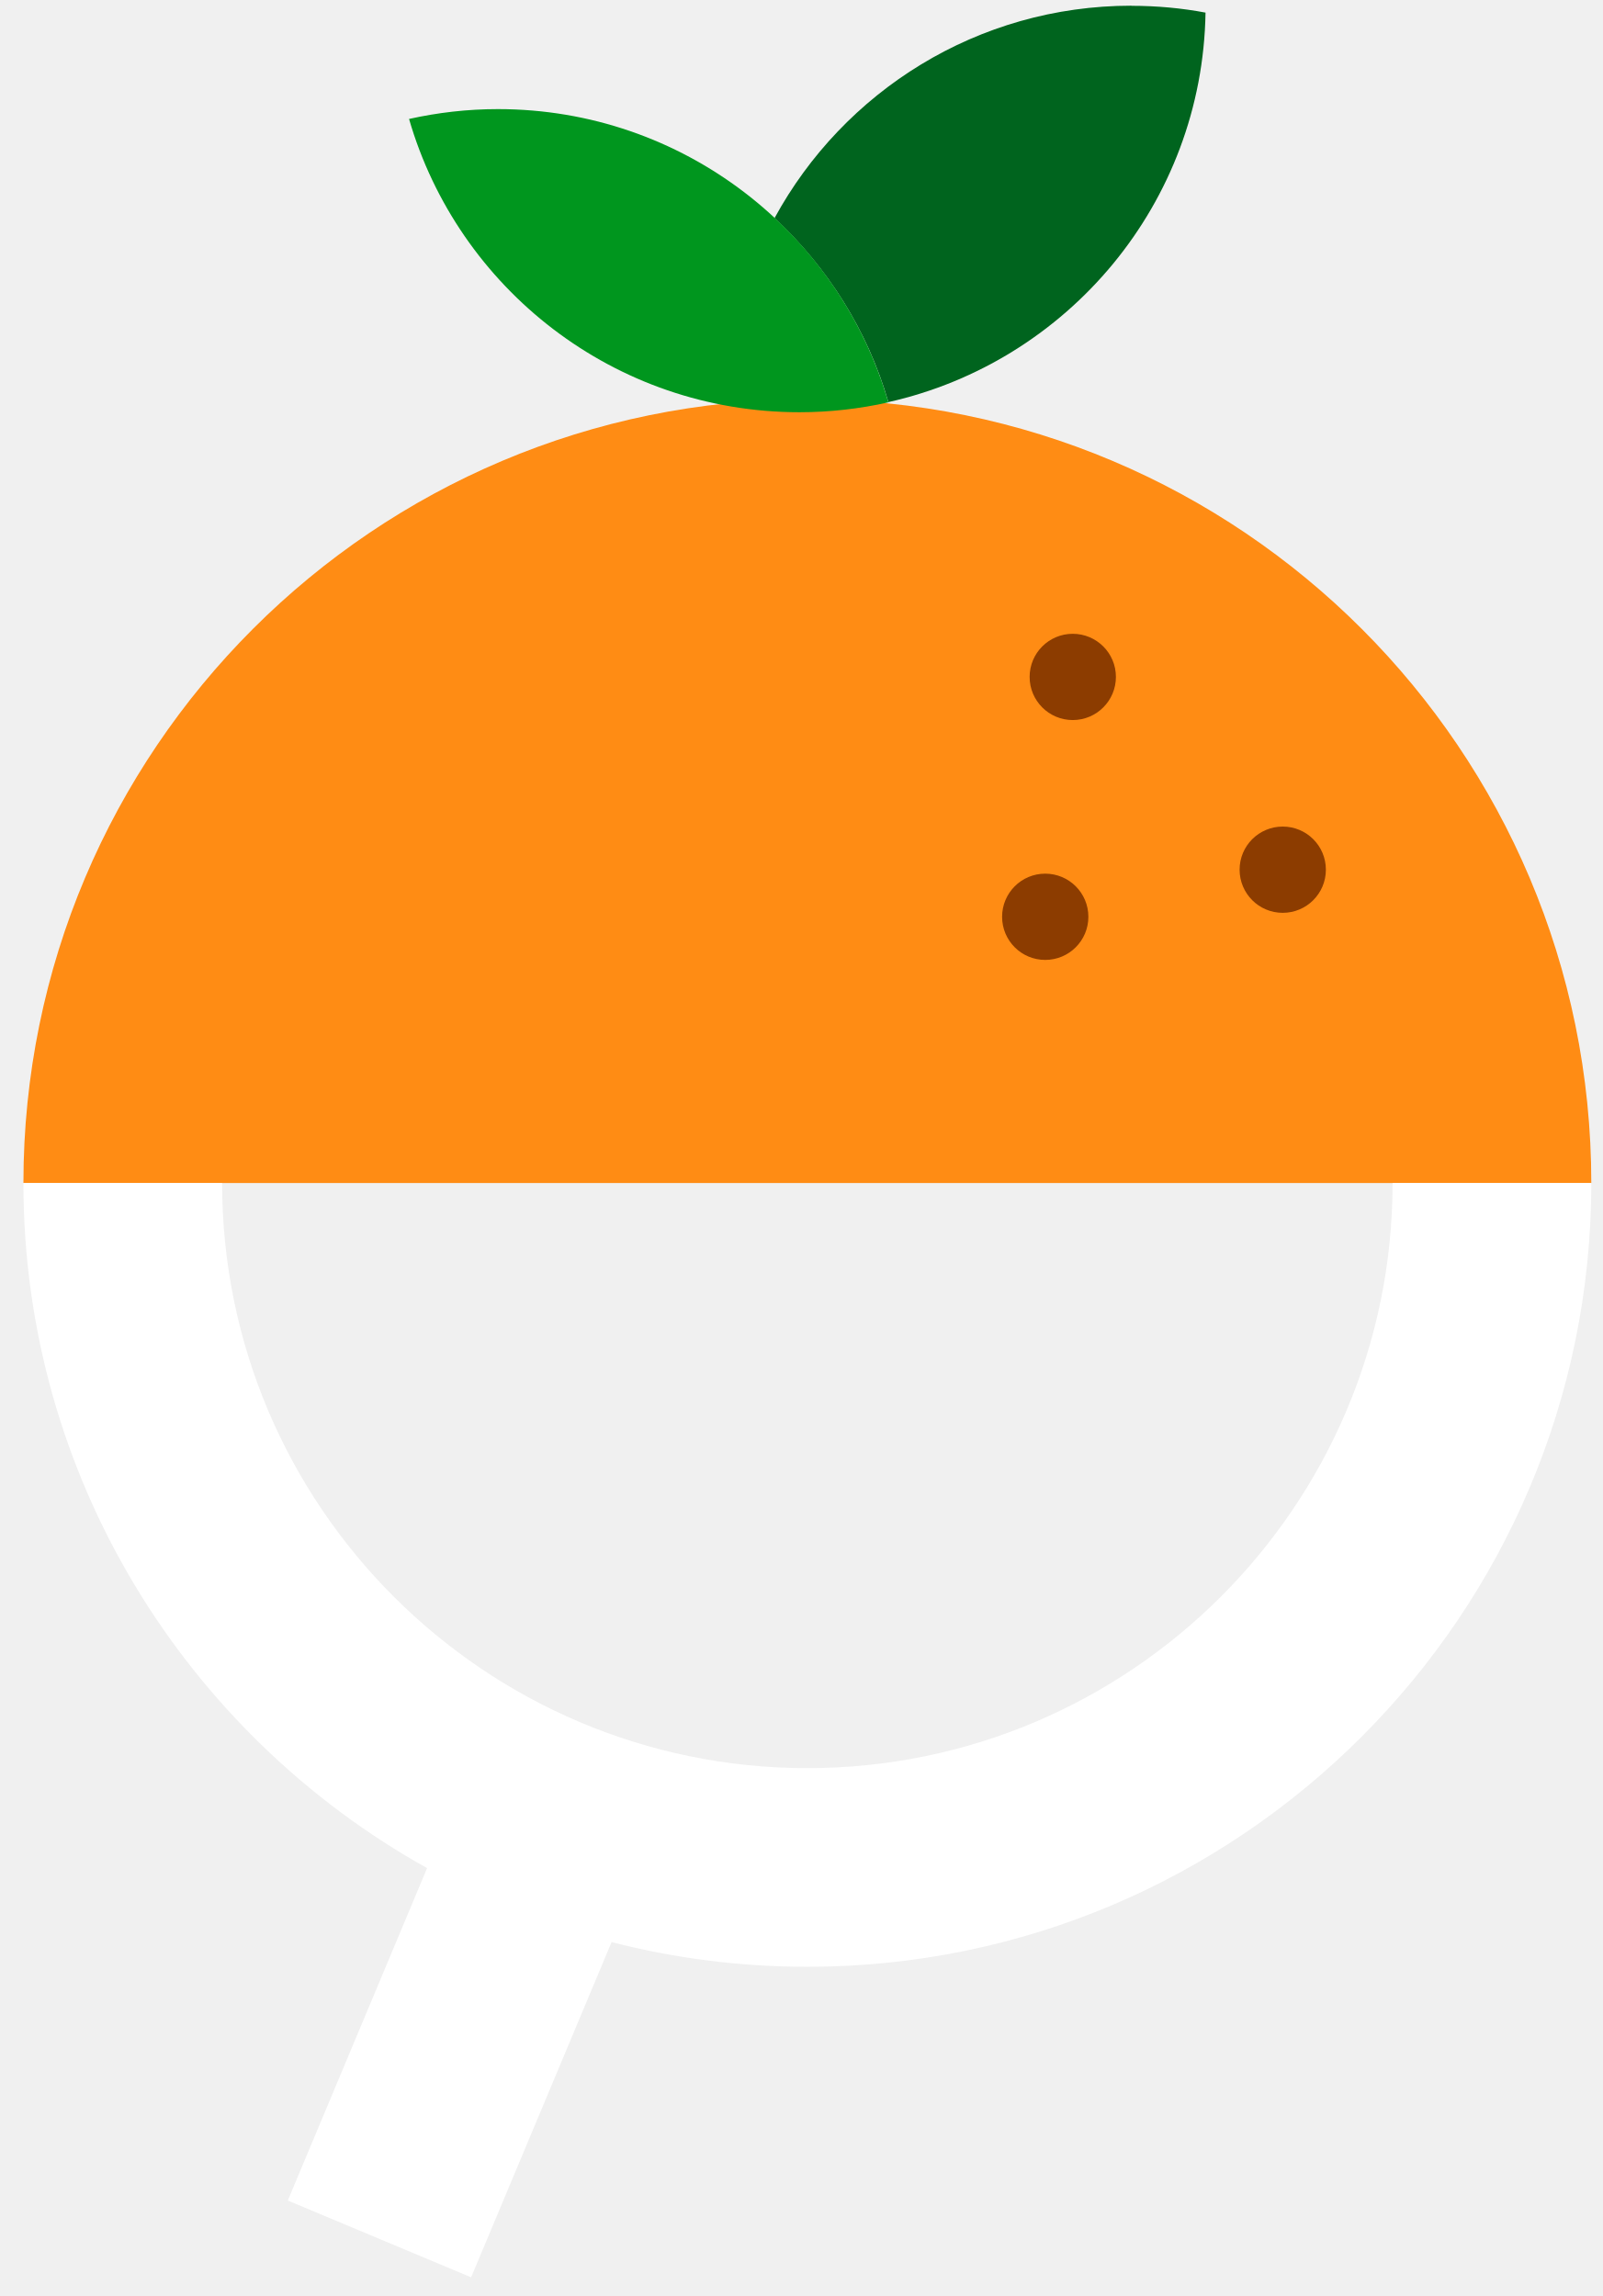
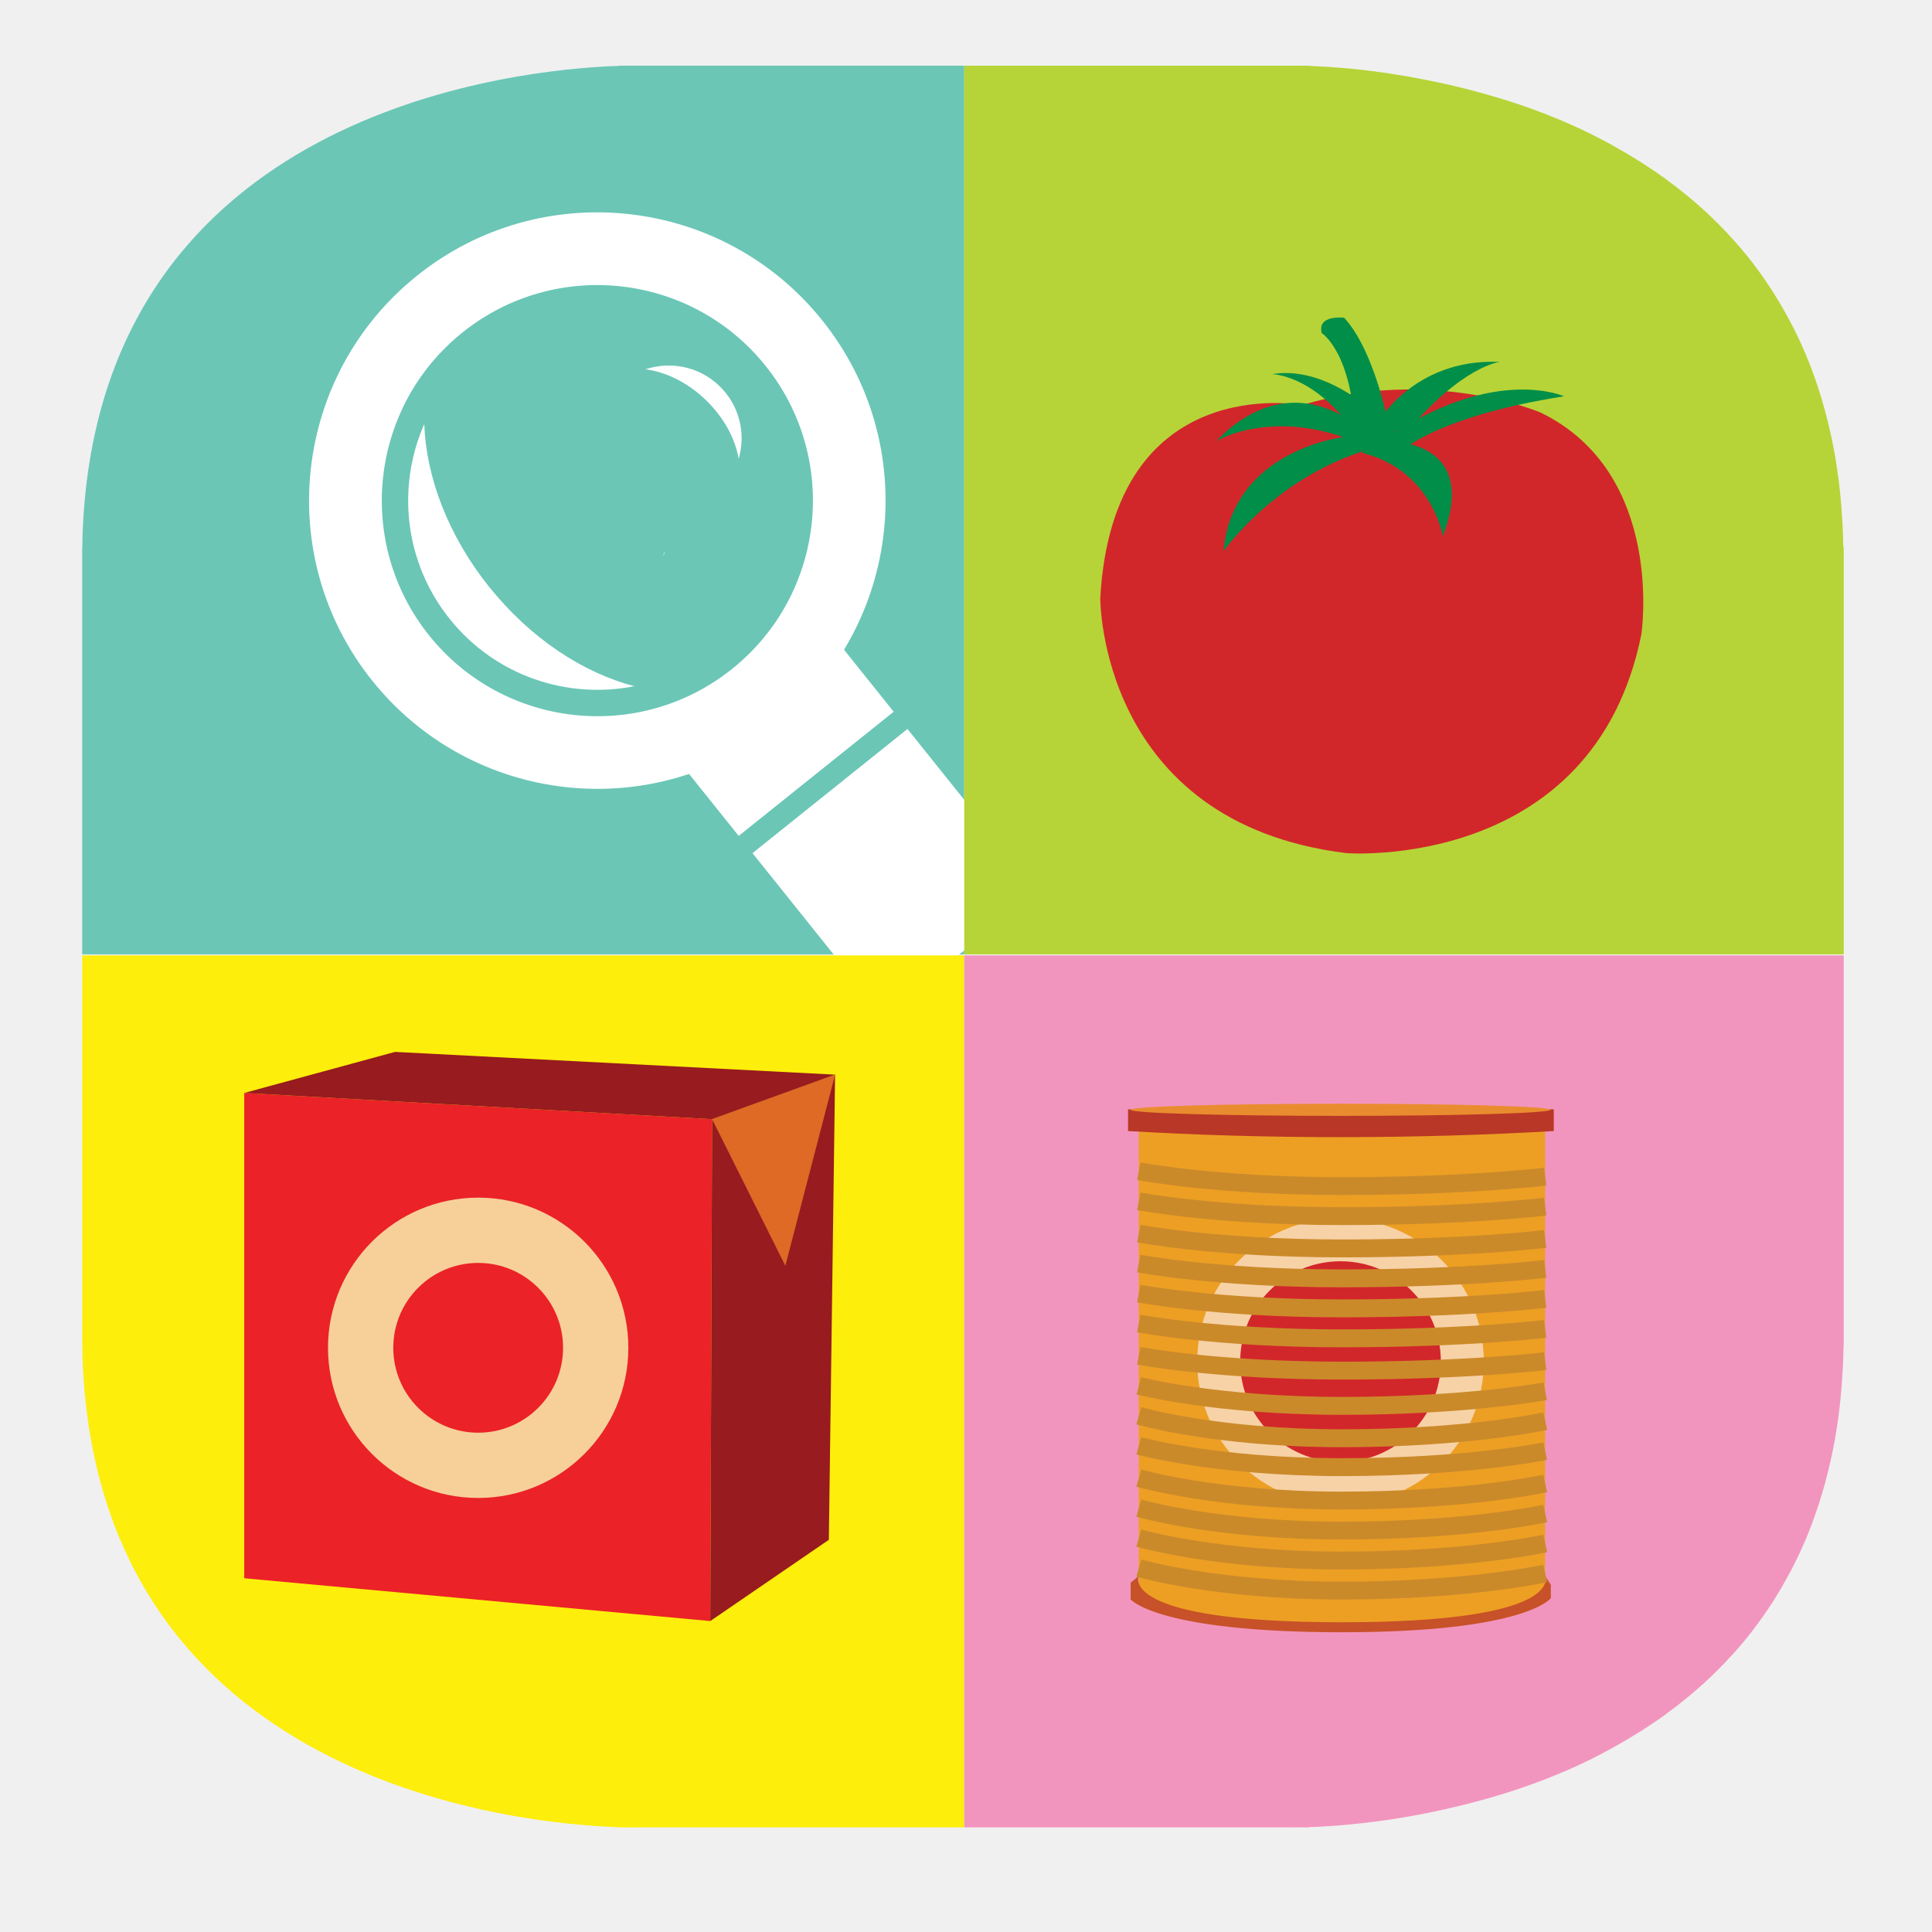
- <svg xmlns="http://www.w3.org/2000/svg" width="67" height="96" viewBox="0 0 67 96" fill="none">
-   <path d="M0.979 49.465C0.979 31.365 15.648 16.695 33.748 16.695C51.849 16.695 66.519 31.365 66.519 49.465H0.979Z" fill="#FF8C14" />
-   <path d="M44.843 30.107C45.839 30.107 46.647 29.299 46.647 28.303C46.647 27.307 45.839 26.5 44.843 26.5C43.847 26.5 43.04 27.307 43.04 28.303C43.04 29.299 43.847 30.107 44.843 30.107Z" fill="#8C3C00" />
-   <path d="M53.62 38.167C54.617 38.167 55.424 37.359 55.424 36.363C55.424 35.367 54.617 34.56 53.62 34.56C52.624 34.56 51.817 35.367 51.817 36.363C51.817 37.359 52.624 38.167 53.62 38.167Z" fill="#8C3C00" />
-   <path d="M43.692 40.136C44.688 40.136 45.496 39.329 45.496 38.333C45.496 37.337 44.688 36.529 43.692 36.529C42.696 36.529 41.889 37.337 41.889 38.333C41.889 39.329 42.696 40.136 43.692 40.136Z" fill="#8C3C00" />
-   <path d="M17.853 78.109L12.03 92.008L19.694 95.219L25.565 81.202C28.183 81.876 30.923 82.235 33.748 82.235C51.817 82.235 66.519 67.533 66.519 49.465H58.212C58.212 62.952 47.241 73.929 33.748 73.929C20.256 73.929 9.285 62.957 9.285 49.465H0.979C0.979 61.769 7.797 72.505 17.853 78.109V78.109Z" fill="white" />
-   <path d="M47.3 0.238C40.856 0.238 35.258 3.829 32.378 9.117C34.594 11.182 36.269 13.821 37.136 16.813C44.634 15.132 50.265 8.501 50.393 0.527C49.392 0.339 48.359 0.243 47.3 0.243V0.238Z" fill="#00641E" />
-   <path d="M20.813 4.562C19.539 4.562 18.297 4.707 17.099 4.974C19.148 12.055 25.678 17.236 33.422 17.236C34.696 17.236 35.938 17.091 37.136 16.824C35.087 9.743 28.557 4.562 20.813 4.562Z" fill="#00961E" />
+ <svg xmlns="http://www.w3.org/2000/svg" xml:space="preserve" width="25.13mm" height="25.13mm" version="1.1" style="shape-rendering:geometricPrecision; text-rendering:geometricPrecision; image-rendering:optimizeQuality; fill-rule:evenodd; clip-rule:evenodd" viewBox="0 0 2513 2513">
+   <defs>
+     <style type="text/css">
+    
+     .str0 {stroke:#CB8A2A;stroke-width:23.28;stroke-miterlimit:22.926}
+     .fil17 {fill:none}
+     .fil5 {fill:none;fill-rule:nonzero}
+     .fil10 {fill:#008E48;fill-rule:nonzero}
+     .fil0 {fill:#6BC6B6;fill-rule:nonzero}
+     .fil7 {fill:#971B1F;fill-rule:nonzero}
+     .fil3 {fill:#B6D437;fill-rule:nonzero}
+     .fil12 {fill:#B93726;fill-rule:nonzero}
+     .fil14 {fill:#C75128;fill-rule:nonzero}
+     .fil9 {fill:#D2272A;fill-rule:nonzero}
+     .fil8 {fill:#DE6A26;fill-rule:nonzero}
+     .fil13 {fill:#E98C2F;fill-rule:nonzero}
+     .fil6 {fill:#EB2228;fill-rule:nonzero}
+     .fil11 {fill:#ED9F23;fill-rule:nonzero}
+     .fil4 {fill:#F295BE;fill-rule:nonzero}
+     .fil16 {fill:#F7D099;fill-rule:nonzero}
+     .fil15 {fill:#F7D2A7;fill-rule:nonzero}
+     .fil2 {fill:#FEEE0B;fill-rule:nonzero}
+     .fil1 {fill:white;fill-rule:nonzero}
+    
+   </style>
+     <clipPath id="id0">
+       <path d="M2398.15 711.37l0 1024.93 0 0 0 14.68 -0.23 0c-0.11,8.8 -0.45,17.5 -0.79,25.96 -0.11,1.92 -0.22,3.73 -0.33,5.65 -0.46,7.45 -0.91,14.79 -1.47,22.01 -0.23,3.5 -0.56,6.78 -0.91,10.16 -0.56,5.42 -1.01,10.95 -1.69,16.26 -0.34,3.72 -0.9,7.34 -1.36,10.95 -0.67,4.85 -1.24,9.93 -2.14,14.68 -0.57,3.72 -1.13,7.34 -1.7,10.95 -0.79,4.74 -1.58,9.48 -2.6,14 -0.67,3.61 -1.35,7.11 -2.14,10.73 -1.02,4.51 -2.03,9.03 -3.05,13.54 -0.79,3.39 -1.58,6.89 -2.48,10.16 -1.13,4.52 -2.37,9.04 -3.5,13.55 -0.91,3.16 -1.7,6.33 -2.71,9.49 -1.36,4.74 -2.82,9.48 -4.29,14.11 -0.79,2.71 -1.58,5.31 -2.6,7.9 -2.26,6.89 -4.63,13.55 -7.11,20.21 -0.34,0.91 -0.68,2.03 -1.13,2.94 -2.37,6.43 -4.86,12.53 -7.45,18.74 -1.02,2.37 -2.15,4.63 -3.16,7 -1.92,4.29 -3.73,8.58 -5.76,12.87 -1.24,2.71 -2.6,5.19 -3.84,7.79 -1.92,3.84 -3.73,7.68 -5.76,11.52 -1.35,2.59 -2.82,5.08 -4.18,7.67 -2.03,3.62 -3.95,7.23 -6.09,10.84 -1.36,2.6 -2.82,4.97 -4.29,7.45 -2.15,3.62 -4.29,7.12 -6.44,10.61 -1.46,2.38 -2.93,4.63 -4.4,7 -2.37,3.5 -4.63,7.12 -7.11,10.5 -1.36,2.15 -2.82,4.29 -4.29,6.33 -2.71,3.84 -5.42,7.56 -8.24,11.29 -1.13,1.58 -2.37,3.27 -3.5,4.85 -8.13,10.62 -16.6,20.78 -25.29,30.49 -1.13,1.24 -2.38,2.6 -3.5,3.84 -3.16,3.5 -6.44,7 -9.82,10.5 -1.47,1.58 -3.05,3.16 -4.52,4.63 -3.05,3.05 -5.98,6.1 -9.03,9.03 -1.58,1.58 -3.28,3.17 -4.97,4.75 -2.94,2.82 -5.98,5.64 -8.92,8.35 -1.69,1.47 -3.5,3.05 -5.19,4.63 -3.05,2.71 -6.21,5.31 -9.37,8.02 -1.7,1.36 -3.39,2.93 -4.97,4.18 -3.39,2.82 -6.78,5.42 -10.16,8.13 -1.47,1.24 -3.05,2.48 -4.51,3.61 -3.84,3.05 -7.8,5.98 -11.75,8.81 -1.01,0.79 -2.14,1.46 -3.04,2.37 -10.28,7.45 -20.78,14.45 -31.28,21.22 -0.56,0.34 -1.13,0.68 -1.69,1.02 -4.63,2.94 -9.26,5.76 -13.89,8.47 -1.24,0.79 -2.48,1.46 -3.72,2.25 -4.07,2.38 -8.02,4.63 -12.08,7 -1.36,0.79 -2.94,1.58 -4.29,2.37 -3.84,2.26 -7.79,4.29 -11.63,6.33l-4.51 2.48c-3.96,2.03 -7.8,3.95 -11.75,5.98 -1.35,0.68 -2.82,1.36 -4.18,2.15 -4.28,2.03 -8.46,3.95 -12.64,5.98 -1.13,0.57 -2.26,1.02 -3.39,1.58 -4.85,2.26 -9.82,4.29 -14.68,6.55 -0.45,0.11 -0.79,0.34 -1.24,0.45 -16.59,7.12 -32.97,13.55 -49.45,19.31 -0.56,0.23 -1.13,0.34 -1.69,0.56 -4.75,1.7 -9.6,3.39 -14.23,4.86 -0.91,0.34 -1.92,0.56 -2.71,0.9 -4.52,1.36 -8.92,2.82 -13.32,4.18 -1.02,0.34 -2.03,0.56 -3.05,0.91 -4.29,1.24 -8.69,2.7 -13.1,3.95 -0.9,0.22 -1.69,0.45 -2.71,0.68 -4.62,1.35 -9.25,2.7 -13.88,3.84 -0.45,0.11 -1.02,0.33 -1.47,0.45 -26.19,7 -51.48,12.53 -75.19,17.05 -0.34,0 -0.68,0.11 -1.02,0.11 -4.28,0.79 -8.58,1.57 -12.87,2.37 -0.45,0.11 -0.9,0.11 -1.35,0.22 -4.18,0.68 -8.24,1.36 -12.31,2.04 -0.34,0.11 -0.68,0.11 -1.13,0.22 -4.18,0.57 -8.35,1.24 -12.53,1.92l-0.24 -0.01c-21.67,3.17 -41.21,5.2 -58.14,6.66l-0.11 0c-3.28,0.34 -6.44,0.57 -9.49,0.79l-0.67 0c-2.94,0.23 -5.65,0.46 -8.24,0.57l-0.91 0c-2.6,0.22 -5.08,0.33 -7.56,0.45 -0.23,0 -0.46,0.11 -0.57,0.11 -2.59,0.11 -4.96,0.23 -7.34,0.34l-0.22 0c-2.49,0.11 -4.86,0.23 -7.12,0.23l0 0.34 -16.14 0c-0.91,0 -1.92,0 -2.6,0.11 -0.56,0 -1.13,0 -1.58,-0.11l-859.41 0c-0.56,0.11 -1.01,0.11 -1.69,0.11 -0.68,-0.11 -1.47,-0.11 -2.49,-0.11l-13.32 0 0 -0.23 -1.02 0c-1.13,-0.11 -2.37,-0.11 -3.61,-0.11 -1.02,-0.11 -2.26,-0.11 -3.39,-0.11 -0.9,-0.11 -1.92,-0.11 -2.94,-0.23 -1.92,0 -3.84,-0.11 -5.87,-0.22 -0.45,0 -0.79,0 -1.13,-0.12 -73.05,-3.84 -238.56,-22.24 -388.16,-106.8 -149.48,-84.45 -283.04,-235.06 -292.08,-503.32l-0.33 -17.61 -0.11 0 0 -1033.97 0.12 0 0.33 -17.61c18.07,-536.51 534.03,-602.33 680.24,-610.12 0.34,0 0.68,0 1.13,-0.11 2.03,-0.11 3.95,-0.11 5.87,-0.23 1.02,-0.11 2.03,-0.11 2.94,-0.11 1.13,-0.11 2.37,-0.11 3.39,-0.11 1.24,-0.11 2.48,-0.11 3.61,-0.11 0.34,-0.11 0.79,-0.11 1.02,-0.11l0 -0.23 896.77 -0.01 0 0.34c2.37,0.11 4.74,0.23 7.23,0.23 0.11,0.11 0.22,0.11 0.22,0.11 2.38,0 4.74,0.11 7.34,0.33l0.57 0.01c2.48,0.11 4.96,0.23 7.56,0.45l0.91 0c2.71,0.23 5.3,0.34 8.24,0.56 0.22,0 0.45,0 0.67,0.12 3.05,0.22 6.21,0.45 9.49,0.67l0.11 0c16.94,1.36 36.47,3.5 58.15,6.67l0.22 0c4.18,0.56 8.36,1.24 12.53,2.03 0.46,0 0.79,0.11 1.14,0.11 4.06,0.68 8.12,1.24 12.3,2.03 0.45,0.11 0.91,0.22 1.36,0.22 4.18,0.79 8.46,1.47 12.87,2.38 0.34,0.11 0.68,0.11 1.01,0.22 23.6,4.29 48.89,9.94 75.2,16.94 0.45,0.23 1.01,0.34 1.46,0.45 4.63,1.24 9.26,2.6 13.89,3.84 0.9,0.23 1.69,0.57 2.71,0.79 4.29,1.24 8.69,2.6 13.09,3.84 1.02,0.34 2.04,0.68 3.05,0.91 4.29,1.35 8.69,2.82 13.32,4.29 0.79,0.22 1.7,0.56 2.71,0.79 4.63,1.57 9.49,3.27 14.23,4.85 0.56,0.23 1.13,0.34 1.69,0.56 16.37,5.88 32.86,12.2 49.46,19.31 0.45,0.11 0.79,0.34 1.24,0.56 4.85,2.15 9.82,4.18 14.68,6.55 1.13,0.45 2.25,1.02 3.39,1.47 4.17,2.03 8.35,3.95 12.64,6.1 1.36,0.56 2.82,1.24 4.18,2.03 3.95,2.03 7.79,3.95 11.74,6.1 1.47,0.68 3.05,1.46 4.51,2.37 3.84,2.03 7.8,4.07 11.63,6.32 1.36,0.79 2.94,1.58 4.29,2.49 4.07,2.25 8.02,4.51 12.08,6.88 1.24,0.79 2.48,1.47 3.73,2.26 4.63,2.82 9.26,5.65 13.88,8.47 0.57,0.33 1.13,0.68 1.7,1.13 10.5,6.66 20.99,13.77 31.27,21.11 0.9,0.79 2.03,1.58 3.05,2.37 3.95,2.94 7.9,5.88 11.74,8.81 1.47,1.13 3.05,2.49 4.51,3.62 3.39,2.71 6.78,5.31 10.17,8.13 1.57,1.35 3.27,2.82 4.96,4.17 3.16,2.71 6.33,5.31 9.37,8.13 1.7,1.47 3.5,3.05 5.2,4.52 3.04,2.82 6.09,5.64 8.91,8.35 1.7,1.58 3.39,3.27 4.97,4.74 3.16,3.05 6.1,6.1 9.03,9.04 1.47,1.58 3.05,3.16 4.52,4.63 3.39,3.5 6.66,6.99 9.82,10.61 1.13,1.13 2.38,2.48 3.5,3.72 8.69,9.83 17.16,19.88 25.29,30.49 1.13,1.58 2.38,3.27 3.5,4.85 2.82,3.73 5.65,7.46 8.24,11.3 1.47,2.14 2.94,4.17 4.29,6.32 2.48,3.5 4.74,7 7.11,10.5 1.47,2.37 2.94,4.63 4.41,7.11 2.14,3.39 4.29,7 6.43,10.51 1.47,2.48 2.94,4.96 4.29,7.45 2.15,3.61 4.07,7.22 6.1,10.83 1.36,2.6 2.82,5.09 4.18,7.8 2.03,3.72 3.84,7.56 5.75,11.4 1.24,2.6 2.6,5.08 3.84,7.79 2.03,4.18 3.84,8.47 5.76,12.76 1.02,2.37 2.15,4.63 3.16,7.11 2.6,6.1 5.08,12.31 7.45,18.63 0.45,1.02 0.79,2.03 1.13,2.94 2.49,6.66 4.86,13.32 7.12,20.21 0.9,2.6 1.69,5.19 2.6,7.9 1.46,4.63 2.93,9.37 4.28,14.11 0.91,3.16 1.7,6.33 2.71,9.49 1.13,4.51 2.38,8.92 3.5,13.55 0.79,3.39 1.58,6.77 2.49,10.16 1.01,4.51 2.03,8.92 3.04,13.66 0.68,3.5 1.36,6.99 2.15,10.61 0.9,4.63 1.69,9.37 2.6,14 0.56,3.61 1.13,7.22 1.69,10.95 0.79,4.85 1.36,9.82 2.15,14.68 0.45,3.61 1.01,7.22 1.36,10.95 0.67,5.31 1.13,10.84 1.69,16.26 0.34,3.38 0.68,6.77 0.9,10.16 0.57,7.22 1.02,14.67 1.47,22.01 0.11,1.92 0.23,3.73 0.34,5.65 0.34,8.46 0.68,17.27 0.79,25.96l0.23 -0.01 0.34 0.11z" />
+     </clipPath>
+   </defs>
+   <g id="Capa_x0020_1">
+     <g>
+   </g>
+     <g style="clip-path:url(#id0)">
+       <g id="_1893868011536">
+         <rect class="fil0" x="90.65" y="77.76" width="1163.57" height="1163.57" />
+         <g>
+           <path class="fil1" d="M862.46 723.11c0,0 2.37,-2.93 2.03,-5.87l-2.03 5.87zm0 0l0 0 0 0z" />
+         </g>
+         <rect class="fil1" transform="matrix(0.333023 -0.266802 0.266802 0.333023 886.001 993.882)" width="605.37" height="280.46" />
+         <rect class="fil1" transform="matrix(0.333023 -0.266802 0.266802 0.333023 978.776 1109.71)" width="605.37" height="635" />
+         <path class="fil1" d="M542.49 358.56c-161.56,129.5 -187.64,365.46 -58.14,527.02 129.5,161.57 365.46,187.65 527.03,58.15 161.56,-129.5 187.64,-365.47 58.14,-527.03 -129.5,-161.56 -365.47,-187.64 -527.03,-58.14zm409.83 511.44c-120.8,96.87 -297.38,77.34 -394.14,-43.46 -96.76,-120.81 -77.34,-297.39 43.47,-394.15 120.8,-96.86 297.38,-77.33 394.14,43.47 96.87,120.8 77.34,297.38 -43.47,394.14z" />
+         <path class="fil1" d="M636.53 763.76c-53.74,-67.07 -82.3,-143.5 -84.67,-212.15 -35.79,81.29 -26.31,179.29 33.08,253.47 59.38,74.18 152.98,104.77 240.14,87.5 -66.39,-17.39 -134.81,-61.87 -188.55,-128.93l0 0.11z" />
+         <path class="fil1" d="M917.89 520.11c23.82,22.92 38.5,50.58 42.9,76.66 9.6,-32.85 1.13,-69.66 -25.29,-94.94 -26.31,-25.3 -63.56,-32.29 -95.97,-21.46 26.19,3.28 54.53,16.83 78.36,39.74l0 0z" />
+         <rect class="fil2" x="90.65" y="1242.69" width="1163.57" height="1163.57" />
+         <rect class="fil3" x="1254.22" y="77.76" width="1163.57" height="1163.57" />
+         <rect class="fil4" x="1254.22" y="1242.69" width="1163.57" height="1163.57" />
+         <path class="fil5" d="M890.68 554.89c0,0 15.01,21.23 38.27,17.73" />
+         <polygon class="fil6" points="923.87,2108.54 317.7,2052.88 317.7,1421.64 926.25,1455.74 " />
+         <polygon class="fil7" points="1078.1,2002.86 923.87,2108.54 926.25,1455.74 1086.23,1397.82 " />
+         <polygon class="fil7" points="926.25,1455.74 317.7,1421.64 513.81,1368.24 1086.23,1397.82 " />
+         <polygon class="fil8" points="926.25,1455.74 1021.53,1646.43 1086.23,1397.82 " />
+         <path class="fil9" d="M1693.87 526.89c0,0 -245.79,-46.63 -262.73,250.76 0,0 -2.03,292.41 320.19,332.04 0,0 321.21,24.73 383.64,-284.51 0,0 31.73,-209.21 -130.85,-288.47 0,0 -140.79,-60.51 -310.26,-9.93l0.01 0.11z" />
+         <path class="fil10" d="M1748.4 413.31c0,0 -35.23,-4.51 -29.25,19.87 0,0 40.65,25.3 43.58,135.26l2.49 11.4 46.06 2.94 19.31 -7.45 -23.83 -19.87c0,0 -17.83,-98.12 -58.48,-142.26l0.12 0.11z" />
+         <g>
+           <path class="fil10" d="M1726.04 430.47c0,0 12.64,-2.71 18.06,-11.4l-18.06 11.4zm0 0l0 0 0 0z" />
+         </g>
+         <path class="fil10" d="M1794.46 573.97c0,0 133.34,-10.39 82.31,123.4 0,0 -14.34,-86.25 -105.57,-108.49l23.26 -14.91 0 0z" />
+         <path class="fil10" d="M1791.52 581.54l-41.09 -13.55c0,0 -147.23,15.35 -159.08,149.14 0,0 70.9,-102.18 200.17,-135.59z" />
+         <path class="fil10" d="M1765.22 554.1c0,0 -86.71,-79.71 -183.35,19.64 0,0 74.85,-45.38 186.85,3.17l-3.5 -22.81 0 0z" />
+         <path class="fil10" d="M1771.2 523.84c0,0 -55.99,-47.53 -116.51,-37.14 0,0 52.05,0 104.1,71.35l22.35 -9.93 -9.93 -24.28 -0.01 0z" />
+         <path class="fil10" d="M1789.04 554.1c0,0 47.53,-88.74 162.02,-83.32 0,0 -48.55,3.95 -123.86,94.16l-38.16 -10.95 0 0.11z" />
+         <path class="fil10" d="M1827.65 582.89c0,0 50.58,-43.13 206.73,-67.41 0,0 -87.27,-39.62 -224,49.57l17.39 17.83 -0.12 0.01z" />
+         <path class="fil11" d="M2009.76 2079.52c-62.32,18.86 -117.53,39.18 -261.25,39.18 -173.31,0 -204.13,-19.98 -267.35,-39.18l0 -621.75 528.6 0 0 621.75z" />
+         <path class="fil12" d="M2021.06 1442.98l-553.79 0 0 28.23c87.84,5.08 180.53,8.02 277.74,7.9 96.53,0 188.66,-2.94 276.05,-7.9l0 -28.23 0 0z" />
+         <ellipse class="fil13" cx="1743.66" cy="1443.54" rx="273.11" ry="7.9" />
+         <path class="fil14" d="M1481.27 2049.94l-10.61 8.69 0 21.79c0,0 35,42.68 274.92,42.68 239.91,0 271.64,-44.37 271.64,-44.37l0 -17.39 -7.45 -11.29c0,0 28.34,60.06 -264.31,60.06 -292.64,0 -264.3,-60.06 -264.3,-60.06l0.11 -0.11z" />
+         <circle class="fil15" cx="1743.66" cy="1771.07" r="186.4" />
+         <circle class="fil9" cx="1743.66" cy="1771.07" r="130.52" />
+         <path class="fil5 str0" d="M1481.27 1523.48c0,0 99.92,19.3 264.31,19.3 164.38,0 264.3,-12.3 264.3,-12.3" />
+         <path class="fil5 str0" d="M1481.27 1562.54c0,0 99.92,19.31 264.31,19.31 164.38,0 264.3,-12.31 264.3,-12.31" />
+         <path class="fil5 str0" d="M1481.27 1604.54c0,0 99.92,19.31 264.31,19.31 164.38,0 264.3,-12.31 264.3,-12.31" />
+         <path class="fil5 str0" d="M1481.27 1643.49c0,0 99.92,19.31 264.31,19.31 164.38,0 264.3,-12.31 264.3,-12.31" />
+         <path class="fil5 str0" d="M1481.27 1682.56c0,0 99.92,19.3 264.31,19.3 164.38,0 264.3,-12.31 264.3,-12.31" />
+         <path class="fil5 str0" d="M1481.27 1721.51c0,0 99.92,19.31 264.31,19.31 164.38,0 264.3,-12.31 264.3,-12.31" />
+         <path class="fil5 str0" d="M1481.27 1763.51c0,0 99.92,19.3 264.31,19.3 164.38,0 264.3,-12.3 264.3,-12.3" />
+         <path class="fil5 str0" d="M1481.27 1802.57c0,0 99.92,26.09 264.31,26.09 164.38,0 264.3,-19.08 264.3,-19.08" />
+         <path class="fil5 str0" d="M1481.27 1841.52c0,0 99.92,29.25 264.31,29.25 164.38,0 264.3,-22.24 264.3,-22.24" />
+         <path class="fil5 str0" d="M1481.27 1880.59c0,0 99.92,27.77 264.31,27.77 164.38,0 264.3,-20.77 264.3,-20.77" />
+         <path class="fil5 str0" d="M1481.27 1922.59c0,0 99.92,29.24 264.31,29.24 164.38,0 264.3,-22.24 264.3,-22.24" />
+         <path class="fil5 str0" d="M1481.27 1961.65c0,0 99.92,29.24 264.31,29.24 164.38,0 264.3,-22.24 264.3,-22.24" />
+         <path class="fil5 str0" d="M1481.27 2000.61c0,0 99.92,29.24 264.31,29.24 164.38,0 264.3,-22.24 264.3,-22.24" />
+         <path class="fil5 str0" d="M1481.27 2039.67c0,0 99.92,29.24 264.31,29.24 164.38,0 264.3,-22.24 264.3,-22.24" />
+         <circle class="fil16" cx="621.97" cy="1753.12" r="195.32" />
+         <circle class="fil6" cx="621.97" cy="1753.12" r="110.42" />
+       </g>
+     </g>
+     <path class="fil17" d="M2398.15 711.37l0 1024.93 0 0 0 14.68 -0.23 0c-0.11,8.8 -0.45,17.5 -0.79,25.96 -0.11,1.92 -0.22,3.73 -0.33,5.65 -0.46,7.45 -0.91,14.79 -1.47,22.01 -0.23,3.5 -0.56,6.78 -0.91,10.16 -0.56,5.42 -1.01,10.95 -1.69,16.26 -0.34,3.72 -0.9,7.34 -1.36,10.95 -0.67,4.85 -1.24,9.93 -2.14,14.68 -0.57,3.72 -1.13,7.34 -1.7,10.95 -0.79,4.74 -1.58,9.48 -2.6,14 -0.67,3.61 -1.35,7.11 -2.14,10.73 -1.02,4.51 -2.03,9.03 -3.05,13.54 -0.79,3.39 -1.58,6.89 -2.48,10.16 -1.13,4.52 -2.37,9.04 -3.5,13.55 -0.91,3.16 -1.7,6.33 -2.71,9.49 -1.36,4.74 -2.82,9.48 -4.29,14.11 -0.79,2.71 -1.58,5.31 -2.6,7.9 -2.26,6.89 -4.63,13.55 -7.11,20.21 -0.34,0.91 -0.68,2.03 -1.13,2.94 -2.37,6.43 -4.86,12.53 -7.45,18.74 -1.02,2.37 -2.15,4.63 -3.16,7 -1.92,4.29 -3.73,8.58 -5.76,12.87 -1.24,2.71 -2.6,5.19 -3.84,7.79 -1.92,3.84 -3.73,7.68 -5.76,11.52 -1.35,2.59 -2.82,5.08 -4.18,7.67 -2.03,3.62 -3.95,7.23 -6.09,10.84 -1.36,2.6 -2.82,4.97 -4.29,7.45 -2.15,3.62 -4.29,7.12 -6.44,10.61 -1.46,2.38 -2.93,4.63 -4.4,7 -2.37,3.5 -4.63,7.12 -7.11,10.5 -1.36,2.15 -2.82,4.29 -4.29,6.33 -2.71,3.84 -5.42,7.56 -8.24,11.29 -1.13,1.58 -2.37,3.27 -3.5,4.85 -8.13,10.62 -16.6,20.78 -25.29,30.49 -1.13,1.24 -2.38,2.6 -3.5,3.84 -3.16,3.5 -6.44,7 -9.82,10.5 -1.47,1.58 -3.05,3.16 -4.52,4.63 -3.05,3.05 -5.98,6.1 -9.03,9.03 -1.58,1.58 -3.28,3.17 -4.97,4.75 -2.94,2.82 -5.98,5.64 -8.92,8.35 -1.69,1.47 -3.5,3.05 -5.19,4.63 -3.05,2.71 -6.21,5.31 -9.37,8.02 -1.7,1.36 -3.39,2.93 -4.97,4.18 -3.39,2.82 -6.78,5.42 -10.16,8.13 -1.47,1.24 -3.05,2.48 -4.51,3.61 -3.84,3.05 -7.8,5.98 -11.75,8.81 -1.01,0.79 -2.14,1.46 -3.04,2.37 -10.28,7.45 -20.78,14.45 -31.28,21.22 -0.56,0.34 -1.13,0.68 -1.69,1.02 -4.63,2.94 -9.26,5.76 -13.89,8.47 -1.24,0.79 -2.48,1.46 -3.72,2.25 -4.07,2.38 -8.02,4.63 -12.08,7 -1.36,0.79 -2.94,1.58 -4.29,2.37 -3.84,2.26 -7.79,4.29 -11.63,6.33l-4.51 2.48c-3.96,2.03 -7.8,3.95 -11.75,5.98 -1.35,0.68 -2.82,1.36 -4.18,2.15 -4.28,2.03 -8.46,3.95 -12.64,5.98 -1.13,0.57 -2.26,1.02 -3.39,1.58 -4.85,2.26 -9.82,4.29 -14.68,6.55 -0.45,0.11 -0.79,0.34 -1.24,0.45 -16.59,7.12 -32.97,13.55 -49.45,19.31 -0.56,0.23 -1.13,0.34 -1.69,0.56 -4.75,1.7 -9.6,3.39 -14.23,4.86 -0.91,0.34 -1.92,0.56 -2.71,0.9 -4.52,1.36 -8.92,2.82 -13.32,4.18 -1.02,0.34 -2.03,0.56 -3.05,0.91 -4.29,1.24 -8.69,2.7 -13.1,3.95 -0.9,0.22 -1.69,0.45 -2.71,0.68 -4.62,1.35 -9.25,2.7 -13.88,3.84 -0.45,0.11 -1.02,0.33 -1.47,0.45 -26.19,7 -51.48,12.53 -75.19,17.05 -0.34,0 -0.68,0.11 -1.02,0.11 -4.28,0.79 -8.58,1.57 -12.87,2.37 -0.45,0.11 -0.9,0.11 -1.35,0.22 -4.18,0.68 -8.24,1.36 -12.31,2.04 -0.34,0.11 -0.68,0.11 -1.13,0.22 -4.18,0.57 -8.35,1.24 -12.53,1.92l-0.24 -0.01c-21.67,3.17 -41.21,5.2 -58.14,6.66l-0.11 0c-3.28,0.34 -6.44,0.57 -9.49,0.79l-0.67 0c-2.94,0.23 -5.65,0.46 -8.24,0.57l-0.91 0c-2.6,0.22 -5.08,0.33 -7.56,0.45 -0.23,0 -0.46,0.11 -0.57,0.11 -2.59,0.11 -4.96,0.23 -7.34,0.34l-0.22 0c-2.49,0.11 -4.86,0.23 -7.12,0.23l0 0.34 -16.14 0c-0.91,0 -1.92,0 -2.6,0.11 -0.56,0 -1.13,0 -1.58,-0.11l-859.41 0c-0.56,0.11 -1.01,0.11 -1.69,0.11 -0.68,-0.11 -1.47,-0.11 -2.49,-0.11l-13.32 0 0 -0.23 -1.02 0c-1.13,-0.11 -2.37,-0.11 -3.61,-0.11 -1.02,-0.11 -2.26,-0.11 -3.39,-0.11 -0.9,-0.11 -1.92,-0.11 -2.94,-0.23 -1.92,0 -3.84,-0.11 -5.87,-0.22 -0.45,0 -0.79,0 -1.13,-0.12 -73.05,-3.84 -238.56,-22.24 -388.16,-106.8 -149.48,-84.45 -283.04,-235.06 -292.08,-503.32l-0.33 -17.61 -0.11 0 0 -1033.97 0.12 0 0.33 -17.61c18.07,-536.51 534.03,-602.33 680.24,-610.12 0.34,0 0.68,0 1.13,-0.11 2.03,-0.11 3.95,-0.11 5.87,-0.23 1.02,-0.11 2.03,-0.11 2.94,-0.11 1.13,-0.11 2.37,-0.11 3.39,-0.11 1.24,-0.11 2.48,-0.11 3.61,-0.11 0.34,-0.11 0.79,-0.11 1.02,-0.11l0 -0.23 896.77 -0.01 0 0.34c2.37,0.11 4.74,0.23 7.23,0.23 0.11,0.11 0.22,0.11 0.22,0.11 2.38,0 4.74,0.11 7.34,0.33l0.57 0.01c2.48,0.11 4.96,0.23 7.56,0.45l0.91 0c2.71,0.23 5.3,0.34 8.24,0.56 0.22,0 0.45,0 0.67,0.12 3.05,0.22 6.21,0.45 9.49,0.67l0.11 0c16.94,1.36 36.47,3.5 58.15,6.67l0.22 0c4.18,0.56 8.36,1.24 12.53,2.03 0.46,0 0.79,0.11 1.14,0.11 4.06,0.68 8.12,1.24 12.3,2.03 0.45,0.11 0.91,0.22 1.36,0.22 4.18,0.79 8.46,1.47 12.87,2.38 0.34,0.11 0.68,0.11 1.01,0.22 23.6,4.29 48.89,9.94 75.2,16.94 0.45,0.23 1.01,0.34 1.46,0.45 4.63,1.24 9.26,2.6 13.89,3.84 0.9,0.23 1.69,0.57 2.71,0.79 4.29,1.24 8.69,2.6 13.09,3.84 1.02,0.34 2.04,0.68 3.05,0.91 4.29,1.35 8.69,2.82 13.32,4.29 0.79,0.22 1.7,0.56 2.71,0.79 4.63,1.57 9.49,3.27 14.23,4.85 0.56,0.23 1.13,0.34 1.69,0.56 16.37,5.88 32.86,12.2 49.46,19.31 0.45,0.11 0.79,0.34 1.24,0.56 4.85,2.15 9.82,4.18 14.68,6.55 1.13,0.45 2.25,1.02 3.39,1.47 4.17,2.03 8.35,3.95 12.64,6.1 1.36,0.56 2.82,1.24 4.18,2.03 3.95,2.03 7.79,3.95 11.74,6.1 1.47,0.68 3.05,1.46 4.51,2.37 3.84,2.03 7.8,4.07 11.63,6.32 1.36,0.79 2.94,1.58 4.29,2.49 4.07,2.25 8.02,4.51 12.08,6.88 1.24,0.79 2.48,1.47 3.73,2.26 4.63,2.82 9.26,5.65 13.88,8.47 0.57,0.33 1.13,0.68 1.7,1.13 10.5,6.66 20.99,13.77 31.27,21.11 0.9,0.79 2.03,1.58 3.05,2.37 3.95,2.94 7.9,5.88 11.74,8.81 1.47,1.13 3.05,2.49 4.51,3.62 3.39,2.71 6.78,5.31 10.17,8.13 1.57,1.35 3.27,2.82 4.96,4.17 3.16,2.71 6.33,5.31 9.37,8.13 1.7,1.47 3.5,3.05 5.2,4.52 3.04,2.82 6.09,5.64 8.91,8.35 1.7,1.58 3.39,3.27 4.97,4.74 3.16,3.05 6.1,6.1 9.03,9.04 1.47,1.58 3.05,3.16 4.52,4.63 3.39,3.5 6.66,6.99 9.82,10.61 1.13,1.13 2.38,2.48 3.5,3.72 8.69,9.83 17.16,19.88 25.29,30.49 1.13,1.58 2.38,3.27 3.5,4.85 2.82,3.73 5.65,7.46 8.24,11.3 1.47,2.14 2.94,4.17 4.29,6.32 2.48,3.5 4.74,7 7.11,10.5 1.47,2.37 2.94,4.63 4.41,7.11 2.14,3.39 4.29,7 6.43,10.51 1.47,2.48 2.94,4.96 4.29,7.45 2.15,3.61 4.07,7.22 6.1,10.83 1.36,2.6 2.82,5.09 4.18,7.8 2.03,3.72 3.84,7.56 5.75,11.4 1.24,2.6 2.6,5.08 3.84,7.79 2.03,4.18 3.84,8.47 5.76,12.76 1.02,2.37 2.15,4.63 3.16,7.11 2.6,6.1 5.08,12.31 7.45,18.63 0.45,1.02 0.79,2.03 1.13,2.94 2.49,6.66 4.86,13.32 7.12,20.21 0.9,2.6 1.69,5.19 2.6,7.9 1.46,4.63 2.93,9.37 4.28,14.11 0.91,3.16 1.7,6.33 2.71,9.49 1.13,4.51 2.38,8.92 3.5,13.55 0.79,3.39 1.58,6.77 2.49,10.16 1.01,4.51 2.03,8.92 3.04,13.66 0.68,3.5 1.36,6.99 2.15,10.61 0.9,4.63 1.69,9.37 2.6,14 0.56,3.61 1.13,7.22 1.69,10.95 0.79,4.85 1.36,9.82 2.15,14.68 0.45,3.61 1.01,7.22 1.36,10.95 0.67,5.31 1.13,10.84 1.69,16.26 0.34,3.38 0.68,6.77 0.9,10.16 0.57,7.22 1.02,14.67 1.47,22.01 0.11,1.92 0.23,3.73 0.34,5.65 0.34,8.46 0.68,17.27 0.79,25.96l0.23 -0.01 0.34 0.11z" />
+   </g>
</svg>
